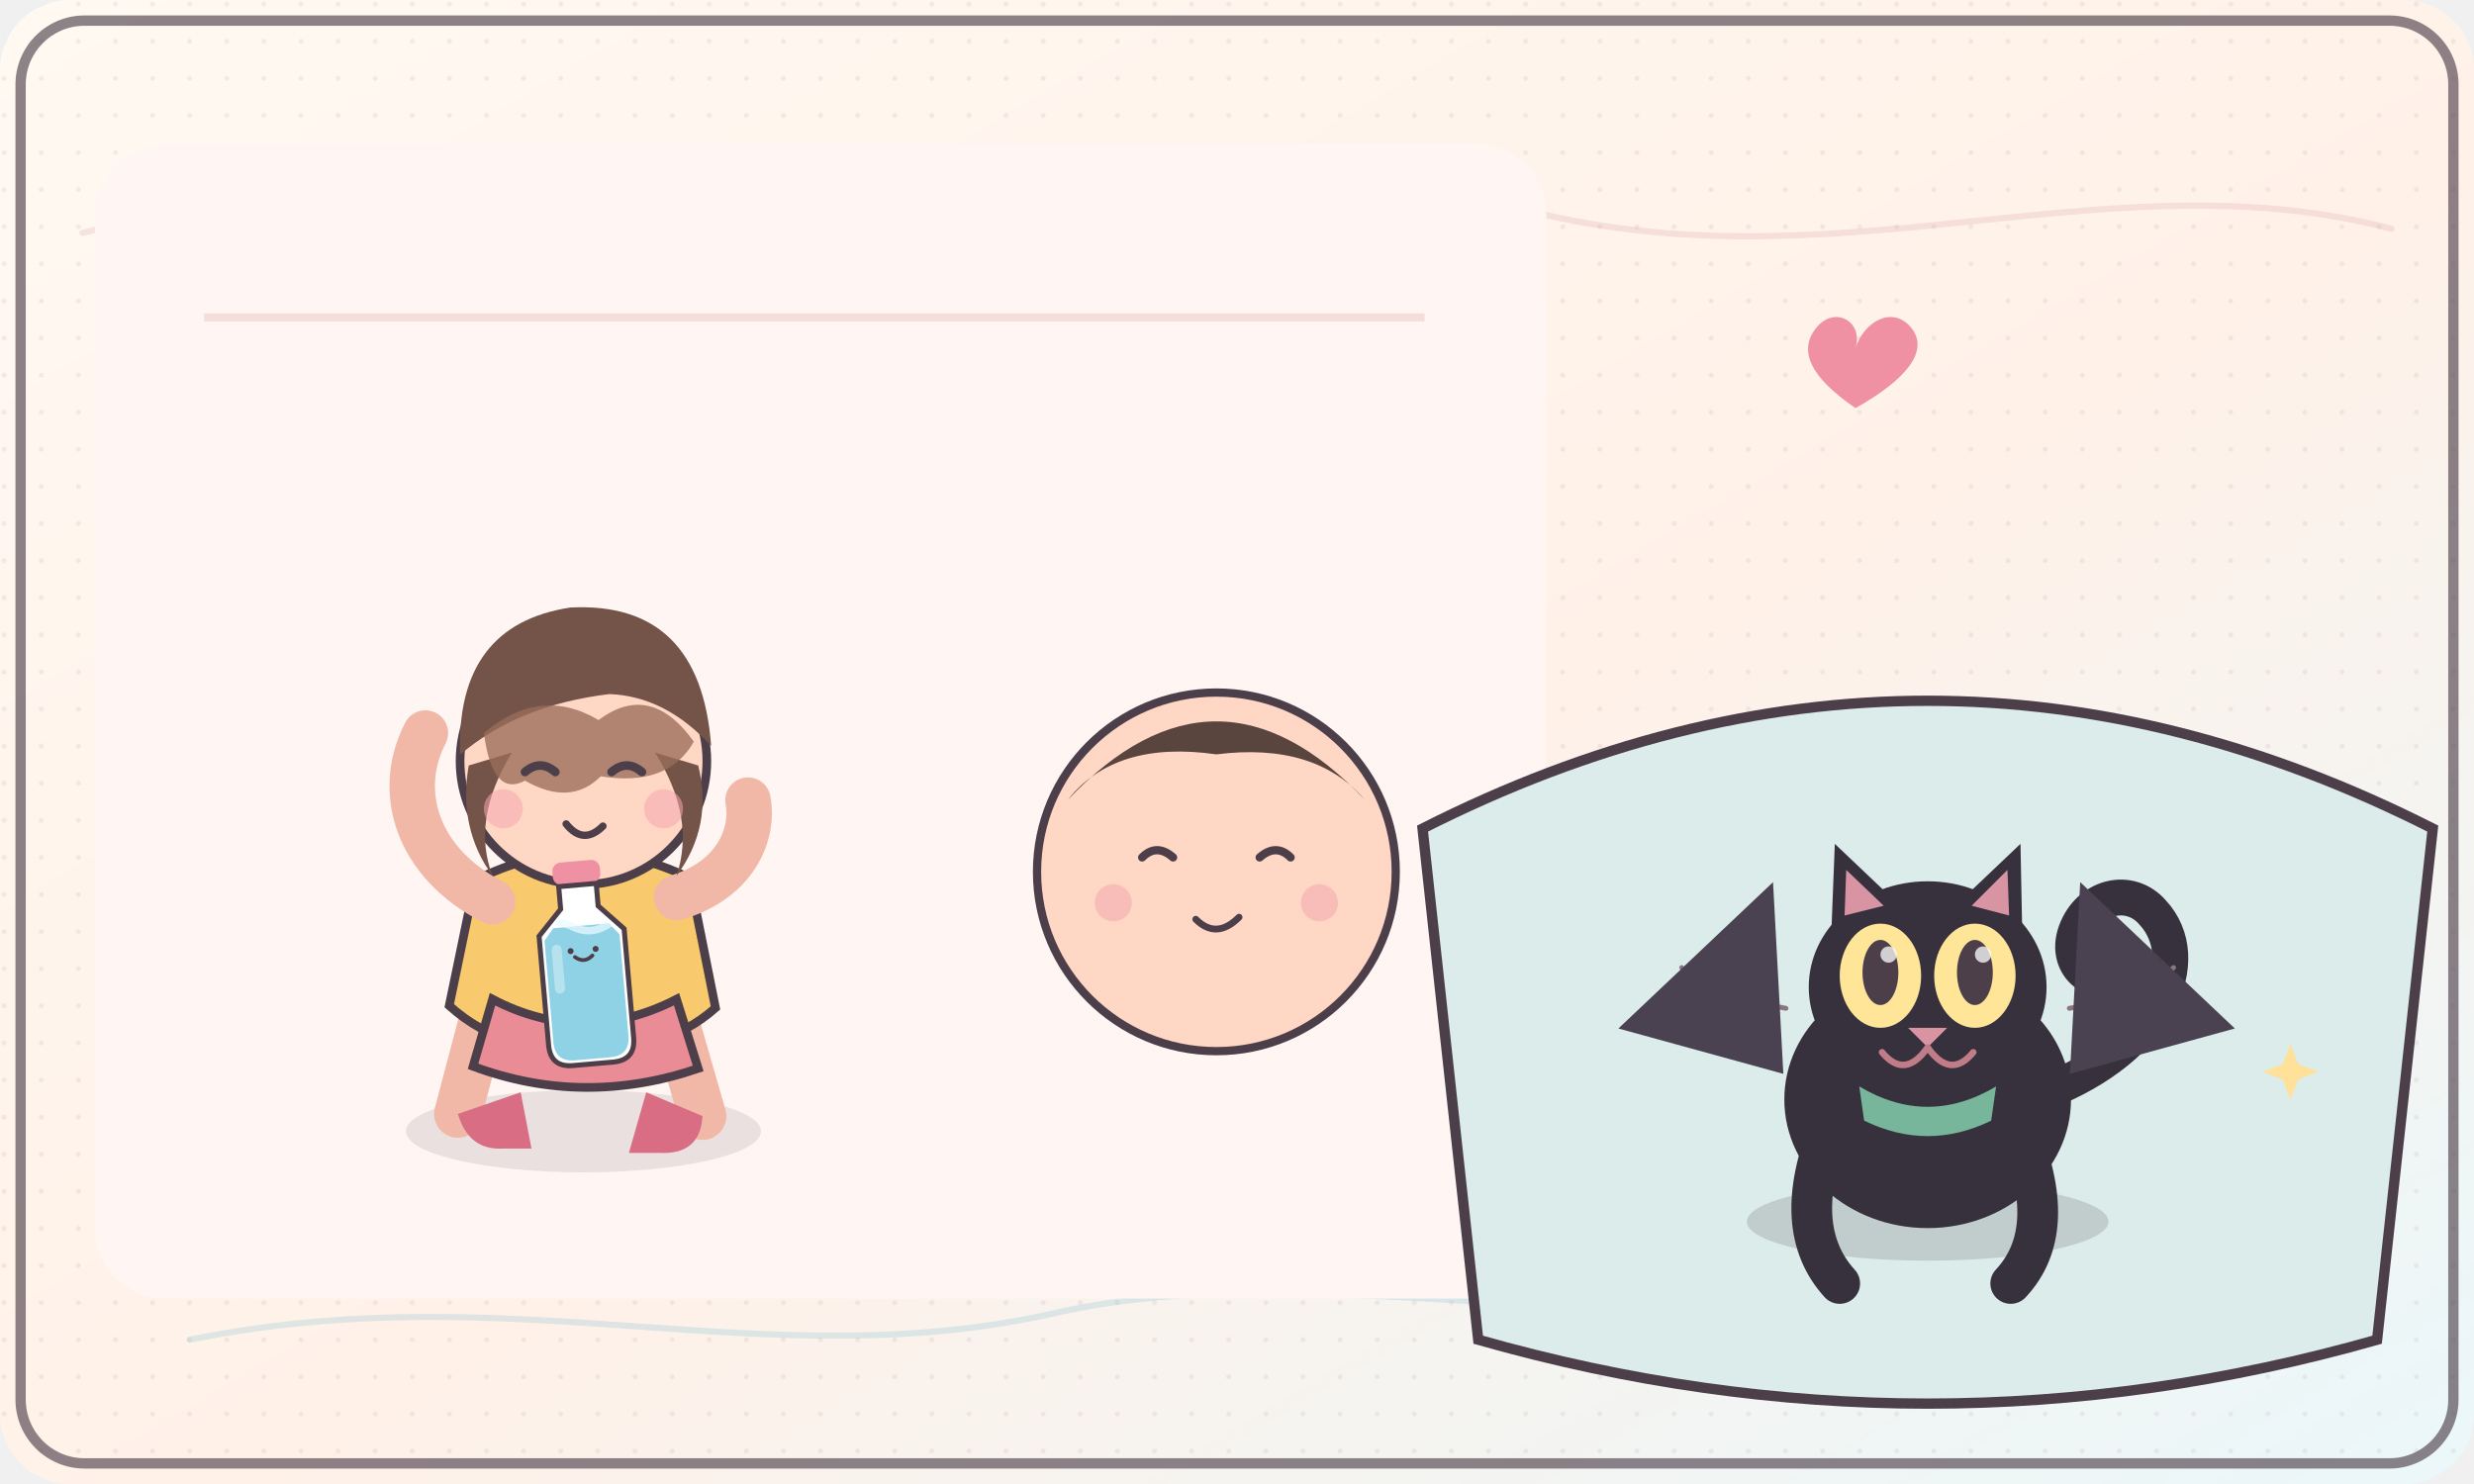
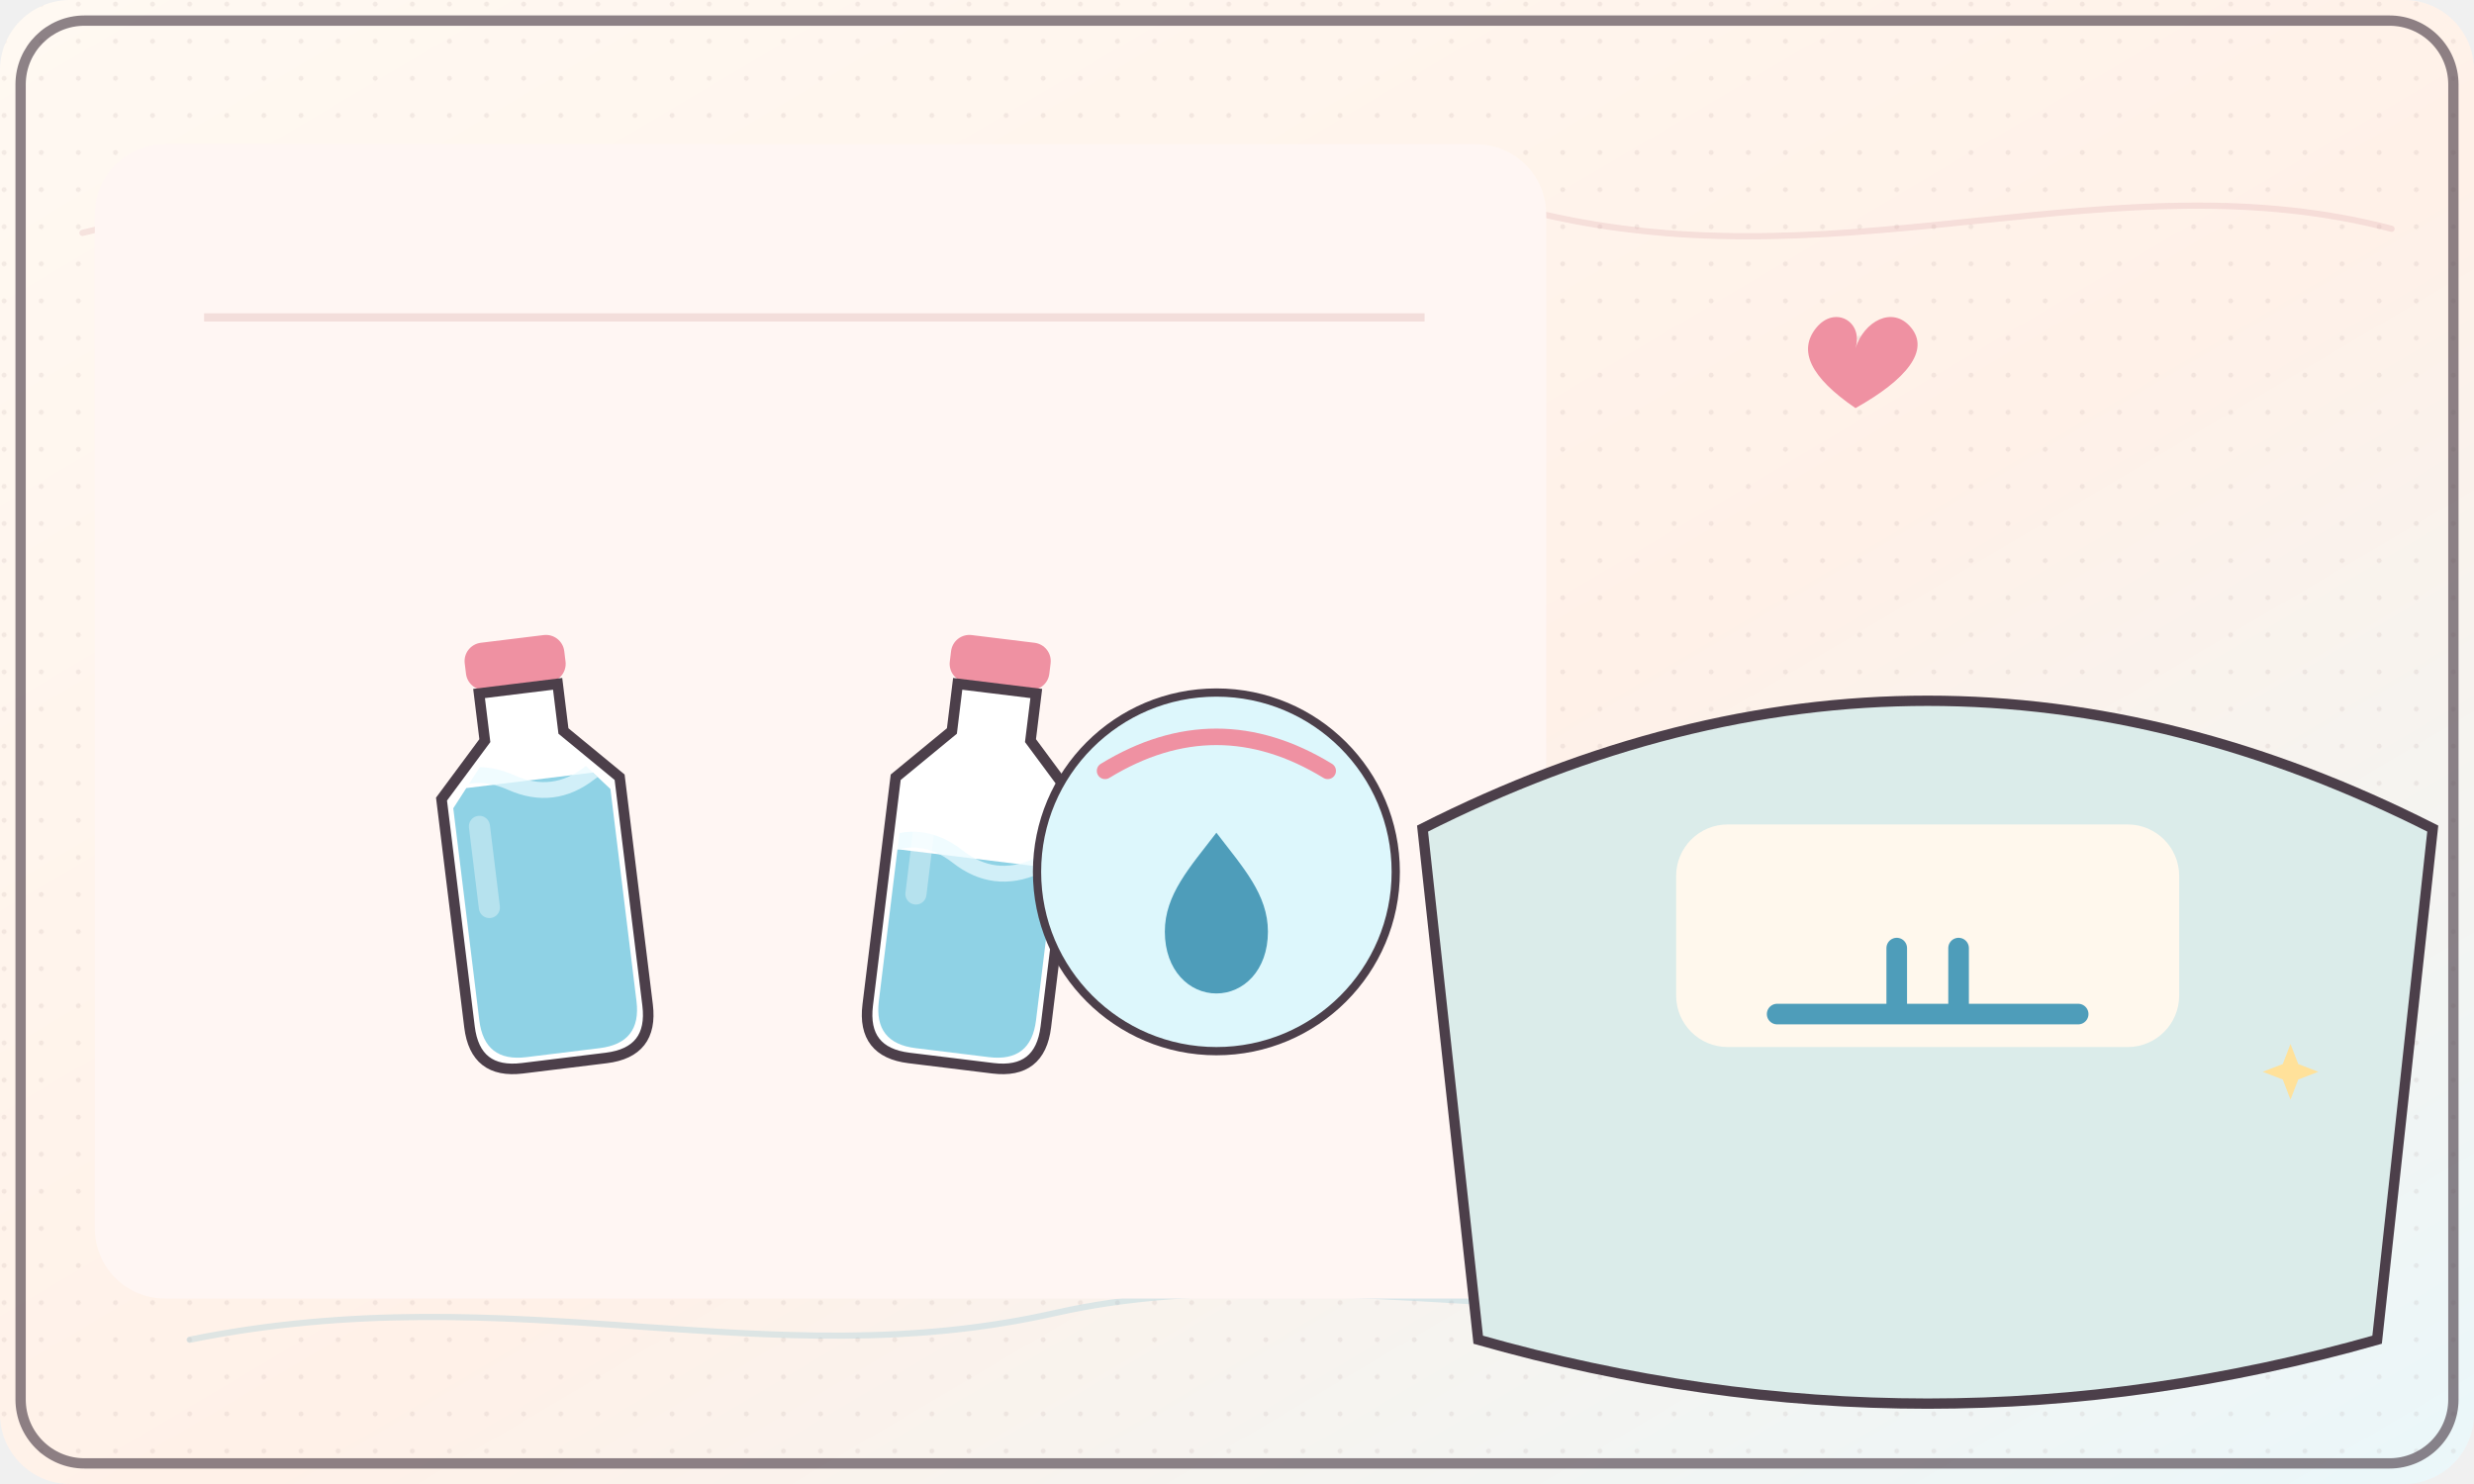
<svg xmlns="http://www.w3.org/2000/svg" width="1200" height="720" viewBox="0 0 1200 720" role="img">
  <defs>
    <linearGradient id="bg-scene-07-day5" x1="0" y1="0" x2="1" y2="1">
      <stop offset="0" stop-color="#FFF9F2" />
      <stop offset="0.55" stop-color="#FFF1E8" />
      <stop offset="1" stop-color="#EAF7FA" />
    </linearGradient>
    <linearGradient id="water-scene-07-day5" x1="0" y1="0" x2="1" y2="1">
      <stop offset="0" stop-color="#DDF7FC" />
      <stop offset="0.48" stop-color="#8FD2E5" />
      <stop offset="1" stop-color="#4E9DBA" />
    </linearGradient>
    <linearGradient id="night-scene-07-day5" x1="0" y1="0" x2="0" y2="1">
      <stop offset="0" stop-color="#354B6D" />
      <stop offset="1" stop-color="#856F89" />
    </linearGradient>
    <linearGradient id="desert-scene-07-day5" x1="0" y1="0" x2="1" y2="1">
      <stop offset="0" stop-color="#F8D8B5" />
      <stop offset="1" stop-color="#D9A978" />
    </linearGradient>
    <filter id="soft-scene-07-day5" x="-30%" y="-30%" width="160%" height="160%">
      <feGaussianBlur stdDeviation="16" />
    </filter>
    <pattern id="dots-scene-07-day5" width="18" height="18" patternUnits="userSpaceOnUse">
      <circle cx="2" cy="2" r="1.2" fill="#9D7C7D" opacity="0.12" />
    </pattern>
    <clipPath id="panelA-scene-07-day5">
      <rect x="42" y="54" width="535" height="610" rx="30" />
    </clipPath>
    <clipPath id="panelB-scene-07-day5">
      <rect x="623" y="54" width="535" height="610" rx="30" />
    </clipPath>
  </defs>
  <rect width="1200" height="720" rx="34" fill="url(#bg-scene-07-day5)" />
  <rect width="1200" height="720" rx="34" fill="url(#dots-scene-07-day5)" />
  <path d="M40 113 C185 77 268 130 383 101 C545 60 622 76 753 105 C899 137 1027 76 1160 111" fill="none" stroke="#D4959F" stroke-width="3" stroke-linecap="round" opacity="0.22" />
  <path d="M92 650 C250 618 371 669 512 637 C654 605 820 667 1100 616" fill="none" stroke="#78BCD1" stroke-width="3" stroke-linecap="round" opacity="0.24" />
  <g>
    <rect x="46" y="70" width="704" height="560" rx="34" fill="#FFF6F3" />
    <path d="M99 154 H691" stroke="#EACAC6" stroke-width="4" opacity="0.55" />
-     <g transform="translate(283 405) scale(1.05 1.05)">
-       <ellipse cx="0" cy="137" rx="82" ry="19" fill="#4C3F4A" opacity="0.12" />
-       <path d="M-39 57 L-58 129" stroke="#F1B8A8" stroke-width="22" stroke-linecap="round" />
-       <path d="M34 57 L55 130" stroke="#F1B8A8" stroke-width="22" stroke-linecap="round" />
-       <path d="M-58 129 Q-53 146 -37 145 L-24 145 L-29 119 Z" fill="#D86D83" />
-       <path d="M55 130 Q54 148 35 147 L21 147 L29 119 Z" fill="#D86D83" />
-       <path d="M-50 21 Q0 -4 49 20 L61 80 Q35 103 0 94 Q-34 104 -62 79 Z" fill="#F8C96D" stroke="#4C3F4A" stroke-width="4" />
-       <path d="M-42 76 Q0 98 43 76 L53 108 Q0 126 -51 107 Z" fill="#E98C96" stroke="#4C3F4A" stroke-width="4" />
-       <path d="M-42 31 C-77 13 -87 -20 -73 -47" fill="none" stroke="#F1B8A8" stroke-width="21" stroke-linecap="round" />
-       <path d="M43 29 C70 21 79 0 76 -16" fill="none" stroke="#F1B8A8" stroke-width="21" stroke-linecap="round" />
-       <circle cx="0" cy="-34" r="57" fill="#FFD7C4" stroke="#4C3F4A" stroke-width="4" />
-       <path d="M-57 -37 Q-59 -97 -6 -105 Q54 -108 59 -41 Q38 -64 12 -65 Q-30 -60 -57 -37 Z" fill="#745348" />
-       <path d="M-53 -32 Q-58 -3 -42 19 Q-52 -7 -33 -38 Z" fill="#745348" />
-       <path d="M53 -32 Q60 -4 43 19 Q52 -8 33 -38 Z" fill="#745348" />
-       <path d="M-46 -47 Q-20 -69 7 -53 Q31 -71 51 -43 Q39 -22 8 -27 Q-6 -13 -27 -25 Q-42 -17 -46 -47 Z" fill="#9A6D5A" opacity="0.78" />
-       <path d="M-27 -29 Q-20 -35 -13 -29" fill="none" stroke="#4C3F4A" stroke-width="4" stroke-linecap="round" />
-       <path d="M13 -29 Q20 -35 27 -29" fill="none" stroke="#4C3F4A" stroke-width="4" stroke-linecap="round" />
-       <circle cx="-37" cy="-12" r="9" fill="#F6A6AE" opacity="0.55" />
-       <circle cx="37" cy="-12" r="9" fill="#F6A6AE" opacity="0.55" />
-       <path d="M-8 -5 Q0 5 9 -4" fill="none" stroke="#4C3F4A" stroke-width="3.4" stroke-linecap="round" />
-       <g transform="translate(0 55) rotate(-5) scale(0.58)">
-         <rect x="-19" y="-74" width="38" height="18" rx="7" fill="#EF91A2" />
-         <path d="M-15 -55 L-15 -37 L-34 -17 L-34 70 Q-34 88 -16 88 L16 88 Q34 88 34 70 L34 -17 L15 -37 L15 -55 Z" fill="#FFFFFF" stroke="#4C3F4A" stroke-width="4" />
-         <clipPath id="bottleClip-0-55">
-           <path d="M-15 -42 L-15 -31 L-30 -13 L-30 68 Q-30 84 -14 84 L14 84 Q30 84 30 68 L30 -13 L15 -31 L15 -42 Z" />
-         </clipPath>
-         <g clip-path="url(#bottleClip-0-55)">
-           <rect x="-34" y="-22.4" width="68" height="170" fill="#8FD2E5" />
-           <path d="M-36 -22.4 Q-22 -31.4 -7 -22.4 T23 -22.4 T52 -22.4" fill="none" stroke="#EAFBFF" stroke-width="6" opacity="0.72" />
-         </g>
-         <path d="M-7 2 Q0 8 7 2" fill="none" stroke="#4C3F4A" stroke-width="3" stroke-linecap="round" />
-         <circle cx="-10" cy="-3" r="2.4" fill="#4C3F4A" />
-         <circle cx="10" cy="-3" r="2.4" fill="#4C3F4A" />
-         <rect x="-25" y="-9" width="8" height="39" rx="4" fill="#FFFFFF" opacity="0.35" />
+     <g transform="translate(260 404) rotate(-7) scale(1.28)">
+       <rect x="-19" y="-74" width="38" height="18" rx="7" fill="#EF91A2" />
+       <path d="M-15 -55 L-15 -37 L-34 -17 L-34 70 Q-34 88 -16 88 L16 88 Q34 88 34 70 L34 -17 L15 -37 L15 -55 Z" fill="#FFFFFF" stroke="#4C3F4A" stroke-width="4" />
+       <clipPath id="bottleClip-260-404">
+         <path d="M-15 -42 L-15 -31 L-30 -13 L-30 68 Q-30 84 -14 84 L14 84 Q30 84 30 68 L30 -13 L15 -31 L15 -42 Z" />
+       </clipPath>
+       <g clip-path="url(#bottleClip-260-404)">
+         <rect x="-34" y="-20" width="68" height="170" fill="#8FD2E5" />
+         <path d="M-36 -20 Q-22 -29 -7 -20 T23 -20 T52 -20" fill="none" stroke="#EAFBFF" stroke-width="6" opacity="0.72" />
      </g>
+       <rect x="-25" y="-9" width="8" height="39" rx="4" fill="#FFFFFF" opacity="0.35" />
+     </g>
+     <g transform="translate(475 404) rotate(7) scale(1.28)">
+       <rect x="-19" y="-74" width="38" height="18" rx="7" fill="#EF91A2" />
+       <path d="M-15 -55 L-15 -37 L-34 -17 L-34 70 Q-34 88 -16 88 L16 88 Q34 88 34 70 L34 -17 L15 -37 L15 -55 Z" fill="#FFFFFF" stroke="#4C3F4A" stroke-width="4" />
+       <clipPath id="bottleClip-475-404">
+         <path d="M-15 -42 L-15 -31 L-30 -13 L-30 68 Q-30 84 -14 84 L14 84 Q30 84 30 68 L30 -13 L15 -31 L15 -42 Z" />
+       </clipPath>
+       <g clip-path="url(#bottleClip-475-404)">
+         <rect x="-34" y="10" width="68" height="170" fill="#8FD2E5" />
+         <path d="M-36 10 Q-22 1 -7 10 T23 10 T52 10" fill="none" stroke="#EAFBFF" stroke-width="6" opacity="0.72" />
+       </g>
+       <rect x="-25" y="-9" width="8" height="39" rx="4" fill="#FFFFFF" opacity="0.35" />
    </g>
    <g transform="translate(590 423)">
-       <circle cx="0" cy="0" r="87" fill="#FFD7C4" stroke="#4C3F4A" stroke-width="4" />
-       <path d="M-72 -35 Q0 -111 72 -35 Q48 -63 0 -57 Q-49 -64 -72 -35 Z" fill="#59443E" />
-       <path d="M-36 -7 Q-29 -14 -21 -7 M21 -7 Q29 -14 36 -7" fill="none" stroke="#4C3F4A" stroke-width="4" stroke-linecap="round" />
-       <path d="M-10 23 Q0 33 11 22" fill="none" stroke="#4C3F4A" stroke-width="3.3" stroke-linecap="round" />
-       <circle cx="-50" cy="15" r="9" fill="#F4A4AE" opacity="0.5" />
-       <circle cx="50" cy="15" r="9" fill="#F4A4AE" opacity="0.5" />
+       <circle cx="0" cy="0" r="87" fill="#DDF7FC" stroke="#4C3F4A" stroke-width="4" />
+       <path d="M0 -19 C13 -2 25 11 25 29 C25 48 13 59 0 59 C-13 59 -25 48 -25 29 C-25 11 -13 -2 0 -19 Z" fill="#4E9DBA" />
+       <path d="M-54 -49 Q0 -82 54 -49" fill="none" stroke="#EF91A2" stroke-width="8" stroke-linecap="round" />
    </g>
    <g transform="translate(935 360)">
      <path d="M-245 42 Q0 -82 245 42 L218 290 Q0 352 -218 290 Z" fill="#DBECEA" stroke="#4C3F4A" stroke-width="5" />
-       <g transform="translate(0 145) scale(0.79 0.79)">
-         <ellipse cx="0" cy="111" rx="111" ry="24" fill="#4C3F4A" opacity="0.18" />
-         <path d="M73 31 C142 4 165 -50 138 -79 C124 -95 99 -89 91 -67 C83 -45 105 -30 119 -43" fill="none" stroke="#37313D" stroke-width="22" stroke-linecap="round" />
-         <path d="M-60 53 Q-85 115 -54 149 M55 53 Q82 116 51 149" fill="none" stroke="#37313D" stroke-width="25" stroke-linecap="round" />
-         <ellipse cx="0" cy="36" rx="88" ry="79" fill="#37313D" />
-         <ellipse cx="0" cy="-33" rx="73" ry="65" fill="#37313D" />
-         <path d="M-59 -70 L-57 -121 L-17 -83 Z M58 -70 L57 -121 L17 -83 Z" fill="#37313D" />
-         <path d="M-51 -77 L-50 -105 L-27 -83 Z M50 -77 L49 -105 L27 -83 Z" fill="#D994A3" />
-         <ellipse cx="-29" cy="-40" rx="25" ry="32" fill="#FFE598" />
-         <ellipse cx="29" cy="-40" rx="25" ry="32" fill="#FFE598" />
-         <ellipse cx="-29" cy="-42" rx="11" ry="20" fill="#4C3F4A" />
-         <ellipse cx="29" cy="-42" rx="11" ry="20" fill="#4C3F4A" />
-         <circle cx="-24" cy="-53" r="5" fill="#FFF" opacity="0.75" />
-         <circle cx="34" cy="-53" r="5" fill="#FFF" opacity="0.75" />
-         <path d="M-12 -8 L0 4 L12 -8" fill="#D994A3" />
-         <path d="M0 4 Q-14 24 -28 7 M0 4 Q14 24 28 7" fill="none" stroke="#C07D87" stroke-width="4" stroke-linecap="round" />
-         <path d="M-87 -20 L-142 -30 M-135 -30 L-153 -17 M-135 -30 L-151 -45" stroke="#8A7680" stroke-width="3" stroke-linecap="round" />
-         <path d="M87 -20 L142 -30 M135 -30 L153 -17 M135 -30 L151 -45" stroke="#8A7680" stroke-width="3" stroke-linecap="round" />
-         <path d="M-42 28 Q0 53 42 28 L39 49 Q0 68 -39 49 Z" fill="#77B69A" />
-       </g>
-       <path d="M-150 139 L-75 68 L-70 161 Z M149 139 L74 68 L69 161 Z" fill="#4A4151" />
+       <rect x="-122" y="40" width="244" height="108" rx="25" fill="#FFF8ED" />
+       <path d="M-73 132 H73 M-15 132 V100 M15 132 V100" stroke="#4E9DBA" stroke-width="10" stroke-linecap="round" />
    </g>
    <path d="M0 16 C-22 1 -28 -12 -19 -23 C-10 -34 4 -26 0 -13 C4 -26 18 -34 27 -23 C36 -12 25 2 0 16 Z" transform="translate(900 182) scale(1)" fill="#EF91A2" />
    <path d="M0 -18 L5 -5 L18 0 L5 5 L0 18 L-5 5 L-18 0 L-5 -5 Z" transform="translate(1111 520) scale(0.75)" fill="#FFE19A" />
  </g>
  <rect x="10" y="10" width="1180" height="700" rx="31" fill="none" stroke="#4C3F4A" stroke-width="5" opacity="0.64" />
</svg>
